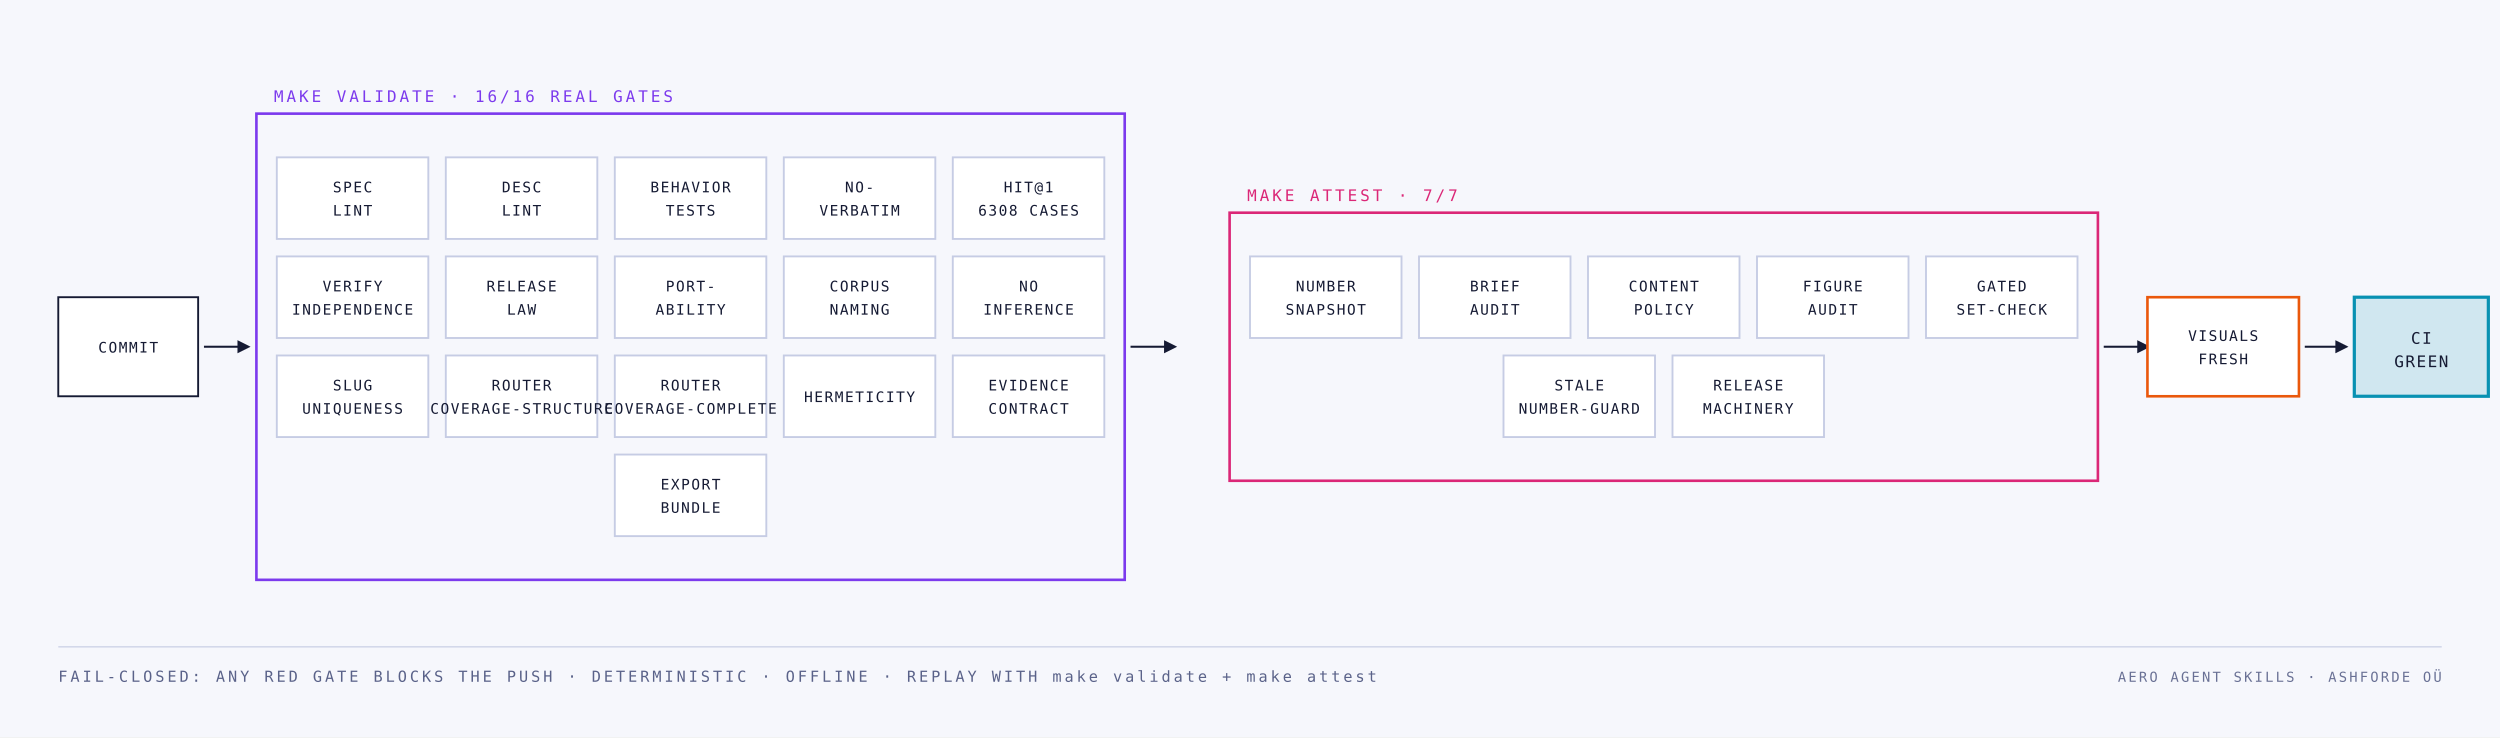
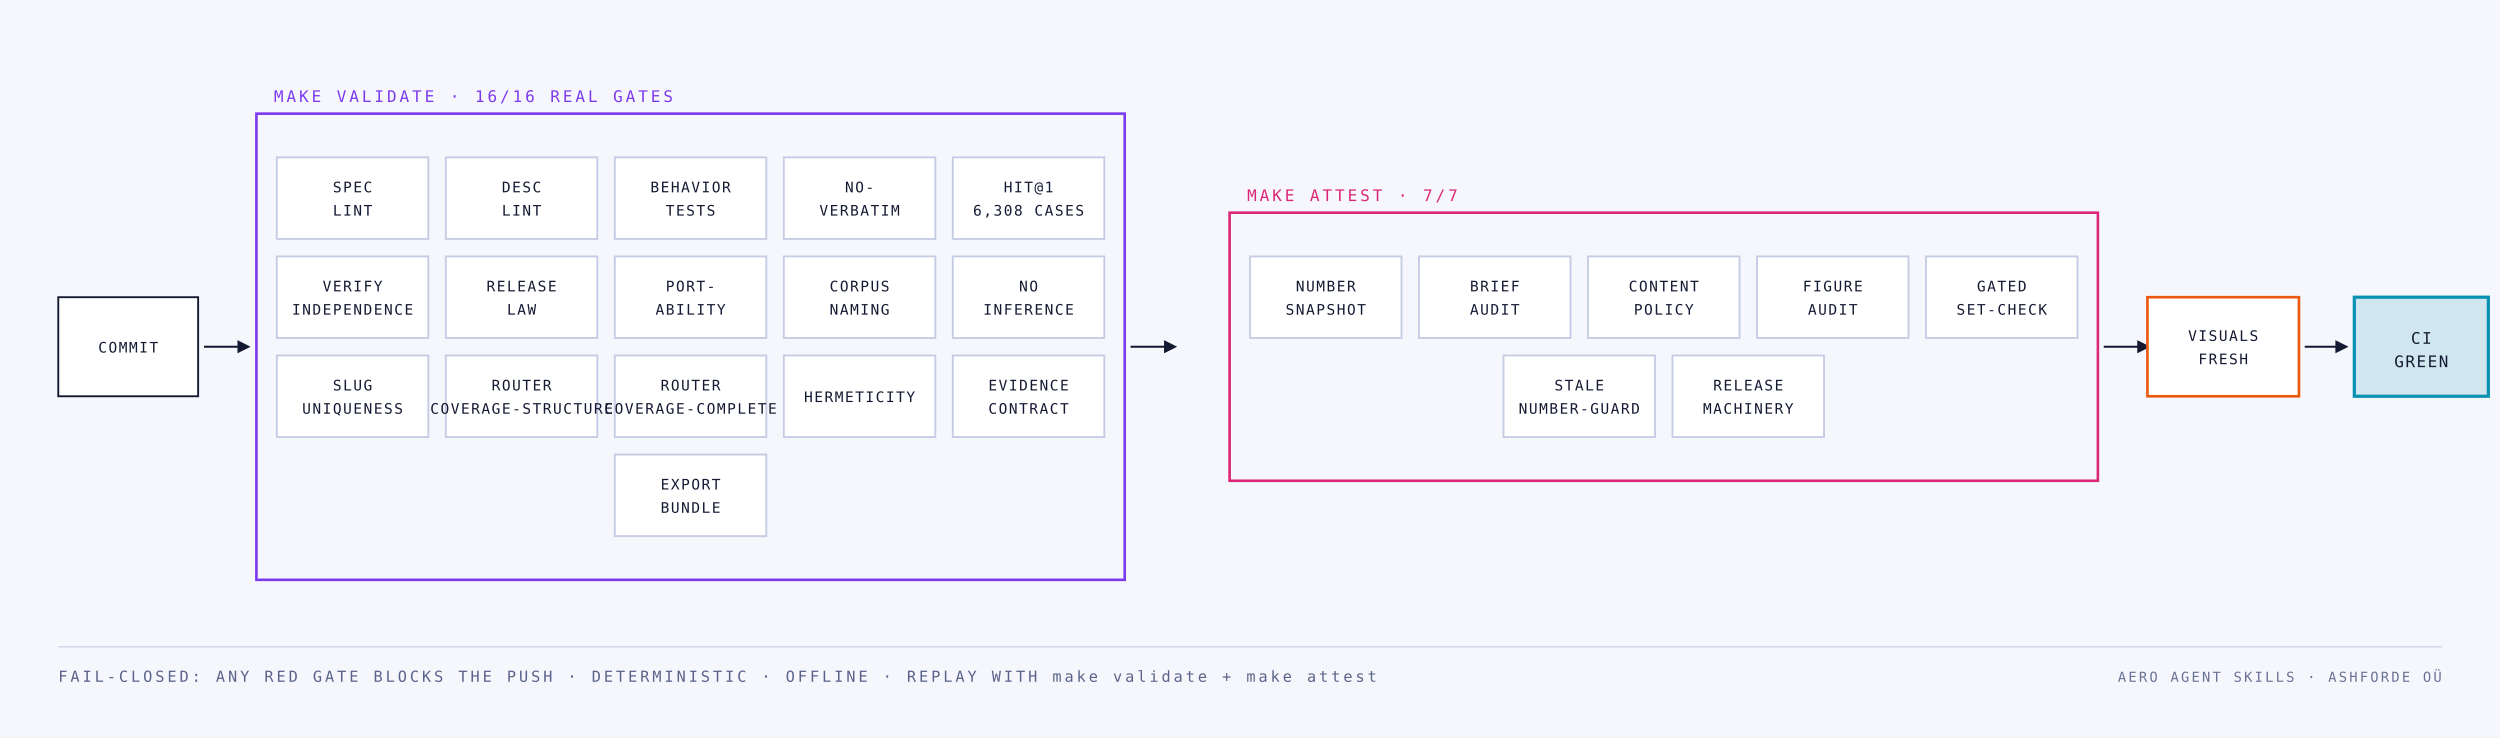
<svg xmlns="http://www.w3.org/2000/svg" width="1716" height="506" viewBox="0 0 1716 506">
  <style>
    .mono { font-family: "JetBrains Mono", "IBM Plex Mono", "Menlo", monospace; }
    .cond { font-family: "Barlow Condensed", "DIN Condensed", "Arial Narrow", sans-serif; font-weight: 700; text-transform: uppercase; }
    .serif { font-family: "Instrument Serif", Georgia, serif; font-style: italic; }
  </style>
  <rect width="1716" height="506" fill="#f6f7fc" />
  <rect x="40.0" y="204.0" width="96" height="68" fill="#ffffff" stroke="#151a33" stroke-width="1.3" />
  <text class="mono" x="88.0" y="242.0" text-anchor="middle" font-size="10" fill="#151a33" letter-spacing="1">COMMIT</text>
  <line x1="140.0" y1="238" x2="164.0" y2="238" stroke="#151a33" stroke-width="1.4" />
  <path d="M 172.0 238 l -9 -4.5 v 9 Z" fill="#151a33" />
  <rect x="176" y="78" width="596" height="320" fill="none" stroke="#7c3aed" stroke-width="1.8" />
  <text class="mono" x="188.0" y="70.0" text-anchor="start" font-size="11" fill="#7c3aed" letter-spacing="2">MAKE VALIDATE · 16/16 REAL GATES</text>
  <rect x="190.0" y="108.0" width="104" height="56" fill="#ffffff" stroke="#c6cce4" stroke-width="1.3" />
  <text class="mono" x="242.0" y="132.0" text-anchor="middle" font-size="10" fill="#151a33" letter-spacing="1">SPEC</text>
  <text class="mono" x="242.0" y="148.0" text-anchor="middle" font-size="10" fill="#151a33" letter-spacing="1">LINT</text>
  <rect x="306.0" y="108.0" width="104" height="56" fill="#ffffff" stroke="#c6cce4" stroke-width="1.3" />
  <text class="mono" x="358.0" y="132.0" text-anchor="middle" font-size="10" fill="#151a33" letter-spacing="1">DESC</text>
  <text class="mono" x="358.0" y="148.0" text-anchor="middle" font-size="10" fill="#151a33" letter-spacing="1">LINT</text>
  <rect x="422.0" y="108.0" width="104" height="56" fill="#ffffff" stroke="#c6cce4" stroke-width="1.3" />
  <text class="mono" x="474.0" y="132.0" text-anchor="middle" font-size="10" fill="#151a33" letter-spacing="1">BEHAVIOR</text>
  <text class="mono" x="474.0" y="148.0" text-anchor="middle" font-size="10" fill="#151a33" letter-spacing="1">TESTS</text>
  <rect x="538.0" y="108.0" width="104" height="56" fill="#ffffff" stroke="#c6cce4" stroke-width="1.3" />
  <text class="mono" x="590.0" y="132.0" text-anchor="middle" font-size="10" fill="#151a33" letter-spacing="1">NO-</text>
  <text class="mono" x="590.0" y="148.0" text-anchor="middle" font-size="10" fill="#151a33" letter-spacing="1">VERBATIM</text>
  <rect x="654.0" y="108.0" width="104" height="56" fill="#ffffff" stroke="#c6cce4" stroke-width="1.3" />
  <text class="mono" x="706.0" y="132.0" text-anchor="middle" font-size="10" fill="#151a33" letter-spacing="1">HIT@1</text>
-   <text class="mono" x="706.0" y="148.0" text-anchor="middle" font-size="10" fill="#151a33" letter-spacing="1">6308 CASES</text>
+   <text class="mono" x="706.0" y="148.0" text-anchor="middle" font-size="10" fill="#151a33" letter-spacing="1">6,308 CASES</text>
  <rect x="190.0" y="176.0" width="104" height="56" fill="#ffffff" stroke="#c6cce4" stroke-width="1.3" />
  <text class="mono" x="242.0" y="200.0" text-anchor="middle" font-size="10" fill="#151a33" letter-spacing="1">VERIFY</text>
  <text class="mono" x="242.0" y="216.0" text-anchor="middle" font-size="10" fill="#151a33" letter-spacing="1">INDEPENDENCE</text>
  <rect x="306.0" y="176.0" width="104" height="56" fill="#ffffff" stroke="#c6cce4" stroke-width="1.3" />
  <text class="mono" x="358.0" y="200.0" text-anchor="middle" font-size="10" fill="#151a33" letter-spacing="1">RELEASE</text>
  <text class="mono" x="358.0" y="216.0" text-anchor="middle" font-size="10" fill="#151a33" letter-spacing="1">LAW</text>
  <rect x="422.0" y="176.0" width="104" height="56" fill="#ffffff" stroke="#c6cce4" stroke-width="1.3" />
  <text class="mono" x="474.0" y="200.0" text-anchor="middle" font-size="10" fill="#151a33" letter-spacing="1">PORT-</text>
  <text class="mono" x="474.0" y="216.0" text-anchor="middle" font-size="10" fill="#151a33" letter-spacing="1">ABILITY</text>
  <rect x="538.0" y="176.0" width="104" height="56" fill="#ffffff" stroke="#c6cce4" stroke-width="1.3" />
  <text class="mono" x="590.0" y="200.0" text-anchor="middle" font-size="10" fill="#151a33" letter-spacing="1">CORPUS</text>
  <text class="mono" x="590.0" y="216.0" text-anchor="middle" font-size="10" fill="#151a33" letter-spacing="1">NAMING</text>
  <rect x="654.0" y="176.0" width="104" height="56" fill="#ffffff" stroke="#c6cce4" stroke-width="1.3" />
  <text class="mono" x="706.0" y="200.0" text-anchor="middle" font-size="10" fill="#151a33" letter-spacing="1">NO</text>
  <text class="mono" x="706.0" y="216.0" text-anchor="middle" font-size="10" fill="#151a33" letter-spacing="1">INFERENCE</text>
  <rect x="190.0" y="244.0" width="104" height="56" fill="#ffffff" stroke="#c6cce4" stroke-width="1.3" />
  <text class="mono" x="242.0" y="268.0" text-anchor="middle" font-size="10" fill="#151a33" letter-spacing="1">SLUG</text>
  <text class="mono" x="242.0" y="284.0" text-anchor="middle" font-size="10" fill="#151a33" letter-spacing="1">UNIQUENESS</text>
  <rect x="306.0" y="244.0" width="104" height="56" fill="#ffffff" stroke="#c6cce4" stroke-width="1.3" />
  <text class="mono" x="358.0" y="268.0" text-anchor="middle" font-size="10" fill="#151a33" letter-spacing="1">ROUTER</text>
  <text class="mono" x="358.0" y="284.0" text-anchor="middle" font-size="10" fill="#151a33" letter-spacing="1">COVERAGE-STRUCTURE</text>
  <rect x="422.0" y="244.0" width="104" height="56" fill="#ffffff" stroke="#c6cce4" stroke-width="1.3" />
  <text class="mono" x="474.0" y="268.0" text-anchor="middle" font-size="10" fill="#151a33" letter-spacing="1">ROUTER</text>
  <text class="mono" x="474.0" y="284.0" text-anchor="middle" font-size="10" fill="#151a33" letter-spacing="1">COVERAGE-COMPLETE</text>
  <rect x="538.0" y="244.0" width="104" height="56" fill="#ffffff" stroke="#c6cce4" stroke-width="1.3" />
  <text class="mono" x="590.0" y="276.0" text-anchor="middle" font-size="10" fill="#151a33" letter-spacing="1">HERMETICITY</text>
  <rect x="654.0" y="244.0" width="104" height="56" fill="#ffffff" stroke="#c6cce4" stroke-width="1.3" />
  <text class="mono" x="706.0" y="268.0" text-anchor="middle" font-size="10" fill="#151a33" letter-spacing="1">EVIDENCE</text>
  <text class="mono" x="706.0" y="284.0" text-anchor="middle" font-size="10" fill="#151a33" letter-spacing="1">CONTRACT</text>
  <rect x="422.0" y="312.0" width="104" height="56" fill="#ffffff" stroke="#c6cce4" stroke-width="1.3" />
  <text class="mono" x="474.0" y="336.0" text-anchor="middle" font-size="10" fill="#151a33" letter-spacing="1">EXPORT</text>
  <text class="mono" x="474.0" y="352.0" text-anchor="middle" font-size="10" fill="#151a33" letter-spacing="1">BUNDLE</text>
  <line x1="776.0" y1="238" x2="800.0" y2="238" stroke="#151a33" stroke-width="1.4" />
  <path d="M 808.0 238 l -9 -4.5 v 9 Z" fill="#151a33" />
  <rect x="844" y="146" width="596" height="184" fill="none" stroke="#db2777" stroke-width="1.8" />
  <text class="mono" x="856.0" y="138.0" text-anchor="start" font-size="11" fill="#db2777" letter-spacing="2">MAKE ATTEST · 7/7</text>
  <rect x="858.0" y="176.0" width="104" height="56" fill="#ffffff" stroke="#c6cce4" stroke-width="1.3" />
  <text class="mono" x="910.0" y="200.0" text-anchor="middle" font-size="10" fill="#151a33" letter-spacing="1">NUMBER</text>
  <text class="mono" x="910.0" y="216.0" text-anchor="middle" font-size="10" fill="#151a33" letter-spacing="1">SNAPSHOT</text>
  <rect x="974.0" y="176.0" width="104" height="56" fill="#ffffff" stroke="#c6cce4" stroke-width="1.3" />
  <text class="mono" x="1026.0" y="200.0" text-anchor="middle" font-size="10" fill="#151a33" letter-spacing="1">BRIEF</text>
  <text class="mono" x="1026.0" y="216.0" text-anchor="middle" font-size="10" fill="#151a33" letter-spacing="1">AUDIT</text>
  <rect x="1090.0" y="176.0" width="104" height="56" fill="#ffffff" stroke="#c6cce4" stroke-width="1.3" />
  <text class="mono" x="1142.0" y="200.0" text-anchor="middle" font-size="10" fill="#151a33" letter-spacing="1">CONTENT</text>
  <text class="mono" x="1142.0" y="216.0" text-anchor="middle" font-size="10" fill="#151a33" letter-spacing="1">POLICY</text>
  <rect x="1206.0" y="176.0" width="104" height="56" fill="#ffffff" stroke="#c6cce4" stroke-width="1.3" />
  <text class="mono" x="1258.0" y="200.0" text-anchor="middle" font-size="10" fill="#151a33" letter-spacing="1">FIGURE</text>
  <text class="mono" x="1258.0" y="216.0" text-anchor="middle" font-size="10" fill="#151a33" letter-spacing="1">AUDIT</text>
  <rect x="1322.0" y="176.0" width="104" height="56" fill="#ffffff" stroke="#c6cce4" stroke-width="1.3" />
  <text class="mono" x="1374.0" y="200.0" text-anchor="middle" font-size="10" fill="#151a33" letter-spacing="1">GATED</text>
  <text class="mono" x="1374.0" y="216.0" text-anchor="middle" font-size="10" fill="#151a33" letter-spacing="1">SET-CHECK</text>
  <rect x="1032.0" y="244.0" width="104" height="56" fill="#ffffff" stroke="#c6cce4" stroke-width="1.3" />
  <text class="mono" x="1084.0" y="268.0" text-anchor="middle" font-size="10" fill="#151a33" letter-spacing="1">STALE</text>
  <text class="mono" x="1084.0" y="284.0" text-anchor="middle" font-size="10" fill="#151a33" letter-spacing="1">NUMBER-GUARD</text>
  <rect x="1148.0" y="244.0" width="104" height="56" fill="#ffffff" stroke="#c6cce4" stroke-width="1.3" />
  <text class="mono" x="1200.0" y="268.0" text-anchor="middle" font-size="10" fill="#151a33" letter-spacing="1">RELEASE</text>
  <text class="mono" x="1200.0" y="284.0" text-anchor="middle" font-size="10" fill="#151a33" letter-spacing="1">MACHINERY</text>
  <line x1="1444.0" y1="238" x2="1468.0" y2="238" stroke="#151a33" stroke-width="1.4" />
  <path d="M 1476.0 238 l -9 -4.5 v 9 Z" fill="#151a33" />
  <rect x="1474.0" y="204.0" width="104" height="68" fill="#ffffff" stroke="#ea580c" stroke-width="1.8" />
  <text class="mono" x="1526.0" y="234.0" text-anchor="middle" font-size="10" fill="#151a33" letter-spacing="1">VISUALS</text>
  <text class="mono" x="1526.0" y="250.0" text-anchor="middle" font-size="10" fill="#151a33" letter-spacing="1">FRESH</text>
  <line x1="1582.0" y1="238" x2="1604.0" y2="238" stroke="#151a33" stroke-width="1.4" />
  <path d="M 1612.0 238 l -9 -4.5 v 9 Z" fill="#151a33" />
  <rect x="1616" y="204" width="92" height="68" fill="#0891b2" fill-opacity="0.16" stroke="#0891b2" stroke-width="2.2" />
  <text class="mono" x="1662.0" y="236.0" text-anchor="middle" font-size="11" fill="#151a33" letter-spacing="1">CI</text>
  <text class="mono" x="1662.0" y="252.0" text-anchor="middle" font-size="11" fill="#151a33" letter-spacing="1">GREEN</text>
  <line x1="40" y1="444" x2="1676" y2="444" stroke="#c6cce4" stroke-width="0.8" />
  <text class="mono" x="40.0" y="468.0" text-anchor="start" font-size="10.5" fill="#5a6289" letter-spacing="2">FAIL-CLOSED: ANY RED GATE BLOCKS THE PUSH · DETERMINISTIC · OFFLINE · REPLAY WITH make validate + make attest</text>
  <text class="mono" x="1676.0" y="468.0" text-anchor="end" font-size="9.5" fill="#5a6289" letter-spacing="1.5" opacity="0.9">AERO AGENT SKILLS · ASHFORDE OÜ</text>
</svg>
